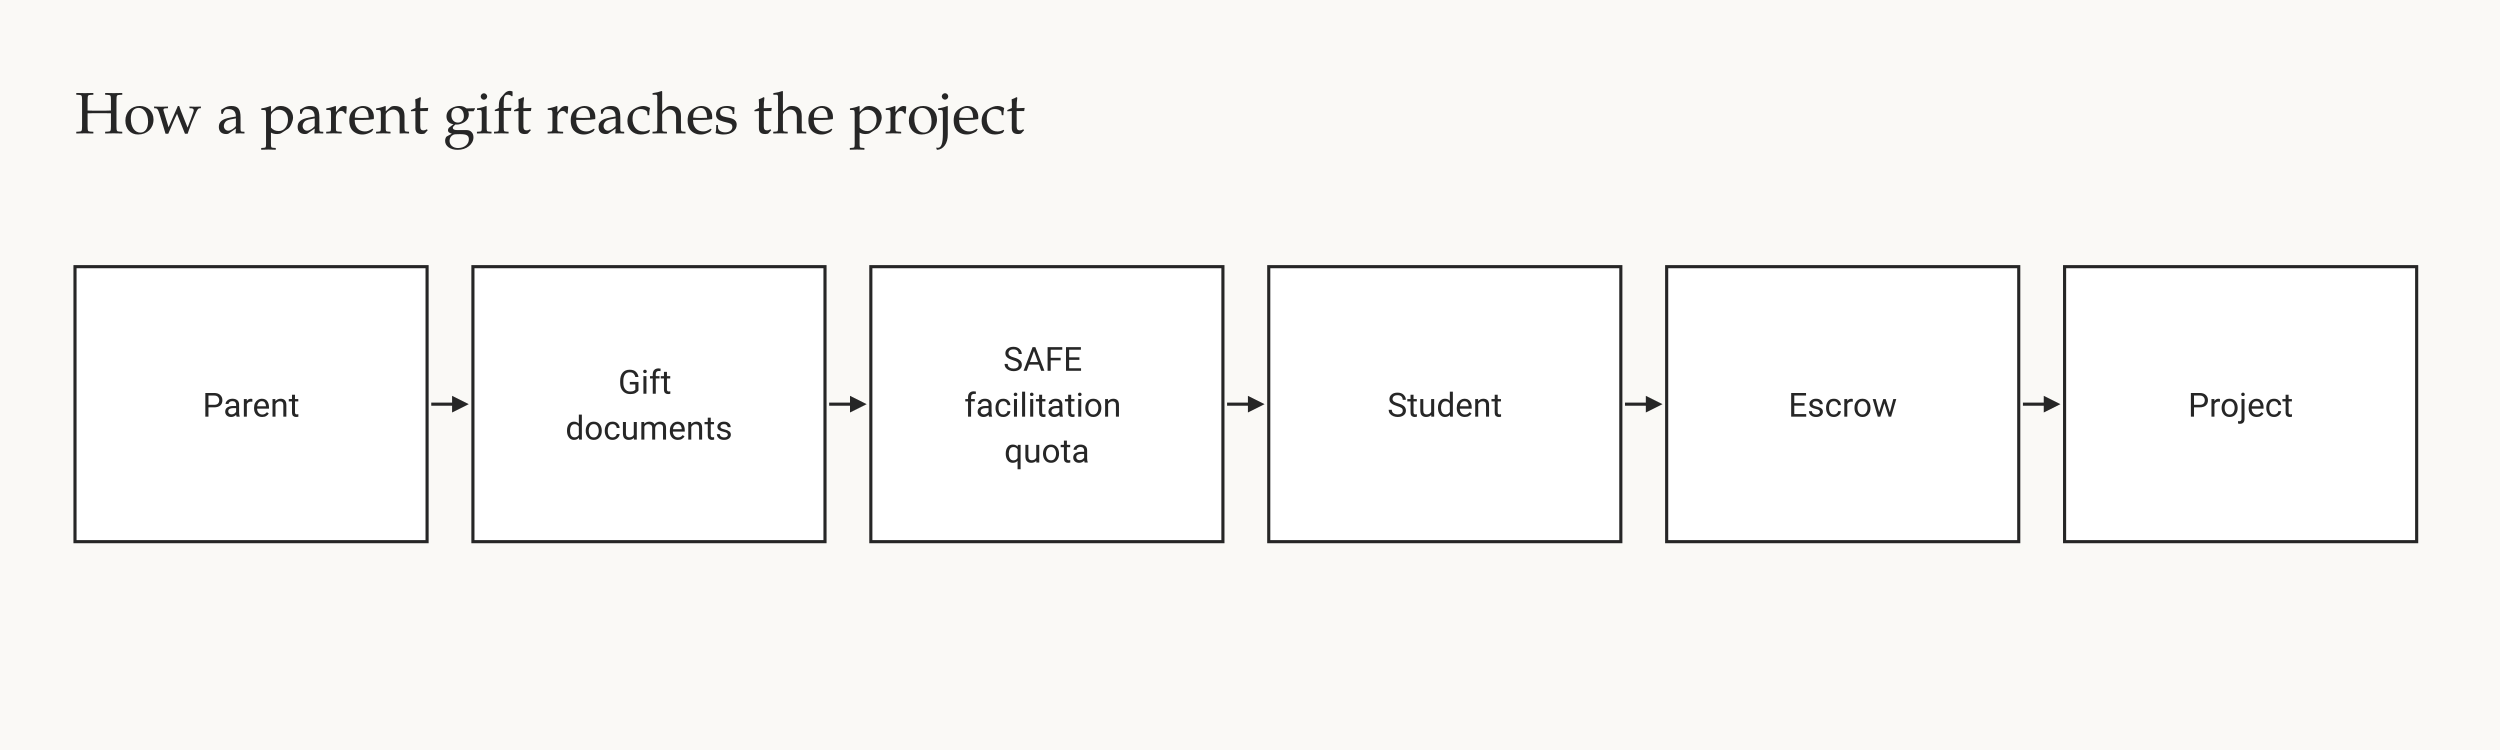
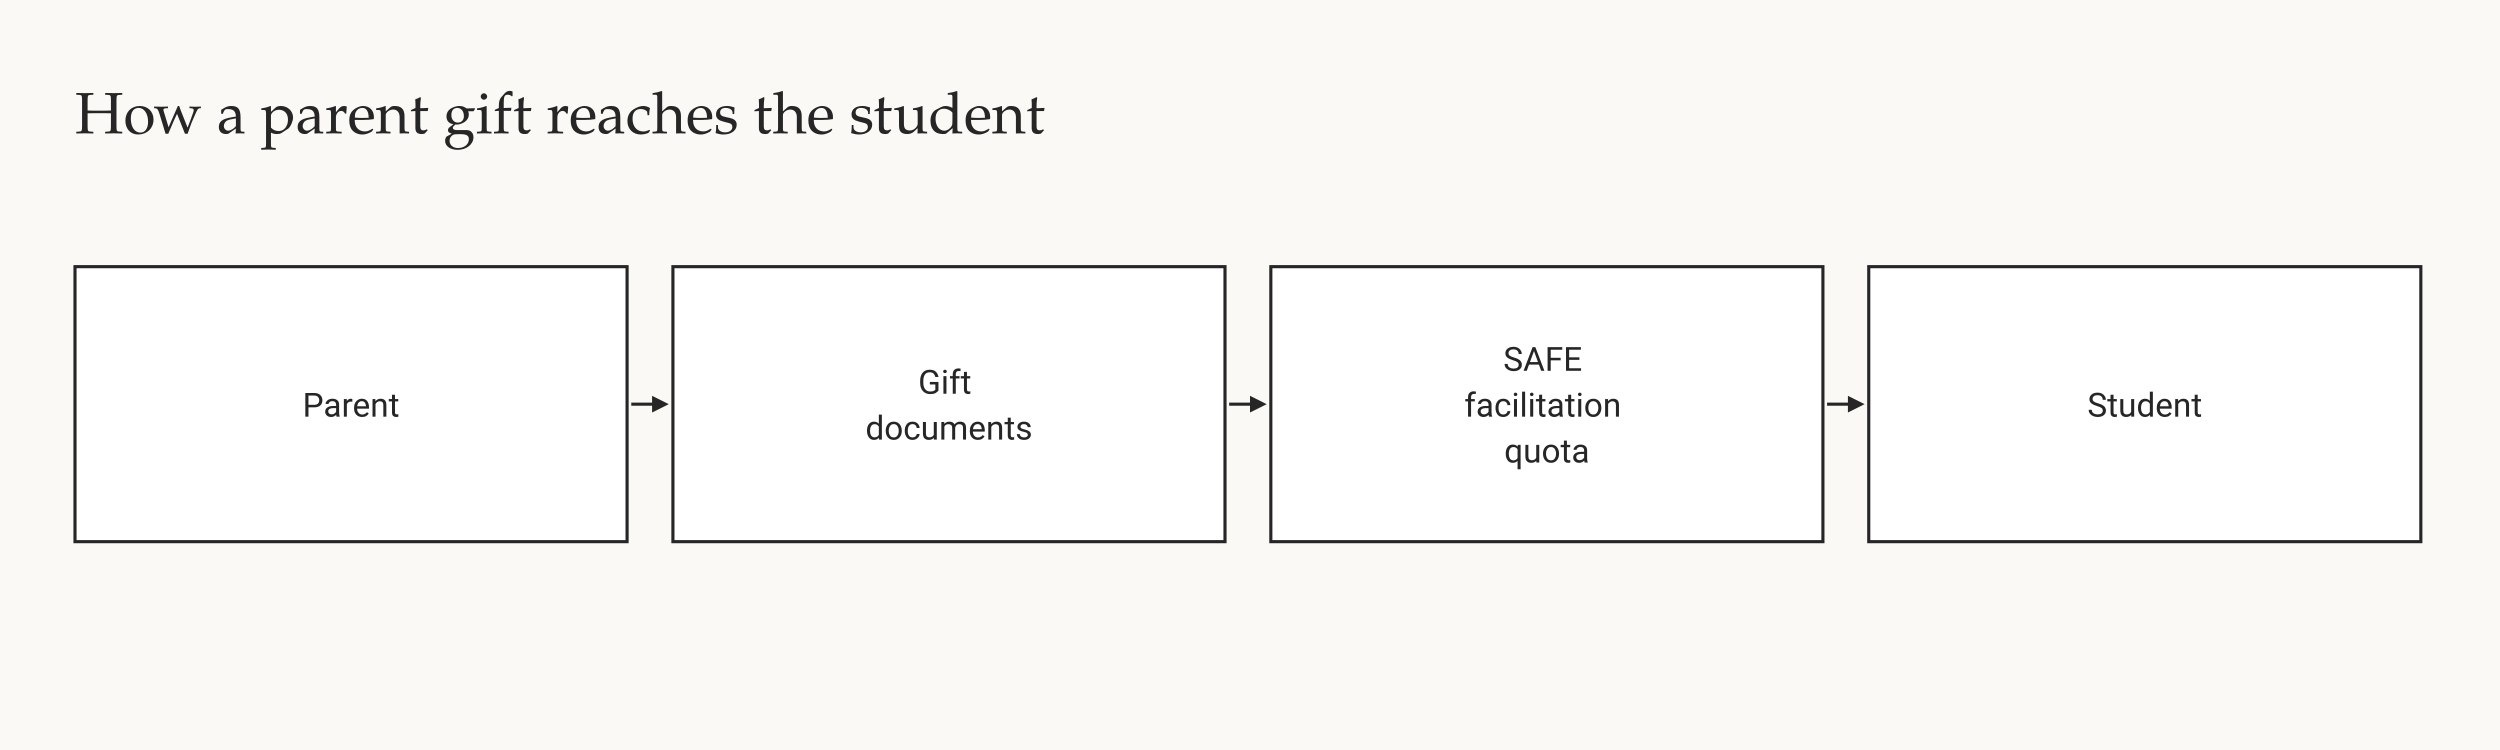
<svg xmlns="http://www.w3.org/2000/svg" width="1200" height="360" viewBox="0 0 1200 360" role="img">
  <rect width="100%" height="100%" fill="#FAF9F6" />
-   <text x="36" y="64" font-family="Georgia, 'Palatino Linotype', Palatino, serif" font-size="28" fill="#262626">How a parent gift reaches the project</text>
-   <rect x="36" y="128" width="169" height="132" fill="#FFFFFF" stroke="#262626" stroke-width="1.5" />
-   <text x="120.5" y="200" text-anchor="middle" font-family="'Segoe UI', Roboto, 'Helvetica Neue', Helvetica, sans-serif" font-size="16" fill="#262626">
-     <tspan x="120.5" dy="0">Parent</tspan>
+   <text x="36" y="64" font-family="Georgia, 'Palatino Linotype', Palatino, serif" font-size="28" fill="#262626">How a parent gift reaches the student</text>
+   <rect x="36" y="128" width="265" height="132" fill="#FFFFFF" stroke="#262626" stroke-width="1.5" />
+   <text x="168.5" y="200" text-anchor="middle" font-family="'Segoe UI', Roboto, 'Helvetica Neue', Helvetica, sans-serif" font-size="16" fill="#262626">
+     <tspan x="168.5" dy="0">Parent</tspan>
  </text>
-   <line x1="207" y1="194" x2="218" y2="194" stroke="#262626" stroke-width="1.5" />
-   <polygon points="217,190 225,194 217,198" fill="#262626" />
-   <rect x="227" y="128" width="169" height="132" fill="#FFFFFF" stroke="#262626" stroke-width="1.5" />
-   <text x="311.5" y="189" text-anchor="middle" font-family="'Segoe UI', Roboto, 'Helvetica Neue', Helvetica, sans-serif" font-size="16" fill="#262626">
-     <tspan x="311.5" dy="0">Gift</tspan>
-     <tspan x="311.5" dy="22">documents</tspan>
+   <line x1="303" y1="194" x2="314" y2="194" stroke="#262626" stroke-width="1.5" />
+   <polygon points="313,190 321,194 313,198" fill="#262626" />
+   <rect x="323" y="128" width="265" height="132" fill="#FFFFFF" stroke="#262626" stroke-width="1.5" />
+   <text x="455.5" y="189" text-anchor="middle" font-family="'Segoe UI', Roboto, 'Helvetica Neue', Helvetica, sans-serif" font-size="16" fill="#262626">
+     <tspan x="455.5" dy="0">Gift</tspan>
+     <tspan x="455.5" dy="22">documents</tspan>
  </text>
-   <line x1="398" y1="194" x2="409" y2="194" stroke="#262626" stroke-width="1.5" />
-   <polygon points="408,190 416,194 408,198" fill="#262626" />
-   <rect x="418" y="128" width="169" height="132" fill="#FFFFFF" stroke="#262626" stroke-width="1.5" />
-   <text x="502.5" y="178" text-anchor="middle" font-family="'Segoe UI', Roboto, 'Helvetica Neue', Helvetica, sans-serif" font-size="16" fill="#262626">
-     <tspan x="502.5" dy="0">SAFE</tspan>
-     <tspan x="502.5" dy="22">facilitation</tspan>
-     <tspan x="502.5" dy="22">quota</tspan>
+   <line x1="590" y1="194" x2="601" y2="194" stroke="#262626" stroke-width="1.5" />
+   <polygon points="600,190 608,194 600,198" fill="#262626" />
+   <rect x="610" y="128" width="265" height="132" fill="#FFFFFF" stroke="#262626" stroke-width="1.5" />
+   <text x="742.5" y="178" text-anchor="middle" font-family="'Segoe UI', Roboto, 'Helvetica Neue', Helvetica, sans-serif" font-size="16" fill="#262626">
+     <tspan x="742.5" dy="0">SAFE</tspan>
+     <tspan x="742.5" dy="22">facilitation</tspan>
+     <tspan x="742.5" dy="22">quota</tspan>
  </text>
-   <line x1="589" y1="194" x2="600" y2="194" stroke="#262626" stroke-width="1.5" />
-   <polygon points="599,190 607,194 599,198" fill="#262626" />
-   <rect x="609" y="128" width="169" height="132" fill="#FFFFFF" stroke="#262626" stroke-width="1.5" />
-   <text x="693.5" y="200" text-anchor="middle" font-family="'Segoe UI', Roboto, 'Helvetica Neue', Helvetica, sans-serif" font-size="16" fill="#262626">
-     <tspan x="693.5" dy="0">Student</tspan>
-   </text>
-   <line x1="780" y1="194" x2="791" y2="194" stroke="#262626" stroke-width="1.5" />
-   <polygon points="790,190 798,194 790,198" fill="#262626" />
-   <rect x="800" y="128" width="169" height="132" fill="#FFFFFF" stroke="#262626" stroke-width="1.5" />
-   <text x="884.5" y="200" text-anchor="middle" font-family="'Segoe UI', Roboto, 'Helvetica Neue', Helvetica, sans-serif" font-size="16" fill="#262626">
-     <tspan x="884.5" dy="0">Escrow</tspan>
-   </text>
-   <line x1="971" y1="194" x2="982" y2="194" stroke="#262626" stroke-width="1.5" />
-   <polygon points="981,190 989,194 981,198" fill="#262626" />
-   <rect x="991" y="128" width="169" height="132" fill="#FFFFFF" stroke="#262626" stroke-width="1.5" />
-   <text x="1075.5" y="200" text-anchor="middle" font-family="'Segoe UI', Roboto, 'Helvetica Neue', Helvetica, sans-serif" font-size="16" fill="#262626">
-     <tspan x="1075.5" dy="0">Project</tspan>
+   <line x1="877" y1="194" x2="888" y2="194" stroke="#262626" stroke-width="1.5" />
+   <polygon points="887,190 895,194 887,198" fill="#262626" />
+   <rect x="897" y="128" width="265" height="132" fill="#FFFFFF" stroke="#262626" stroke-width="1.5" />
+   <text x="1029.5" y="200" text-anchor="middle" font-family="'Segoe UI', Roboto, 'Helvetica Neue', Helvetica, sans-serif" font-size="16" fill="#262626">
+     <tspan x="1029.5" dy="0">Student</tspan>
  </text>
</svg>
